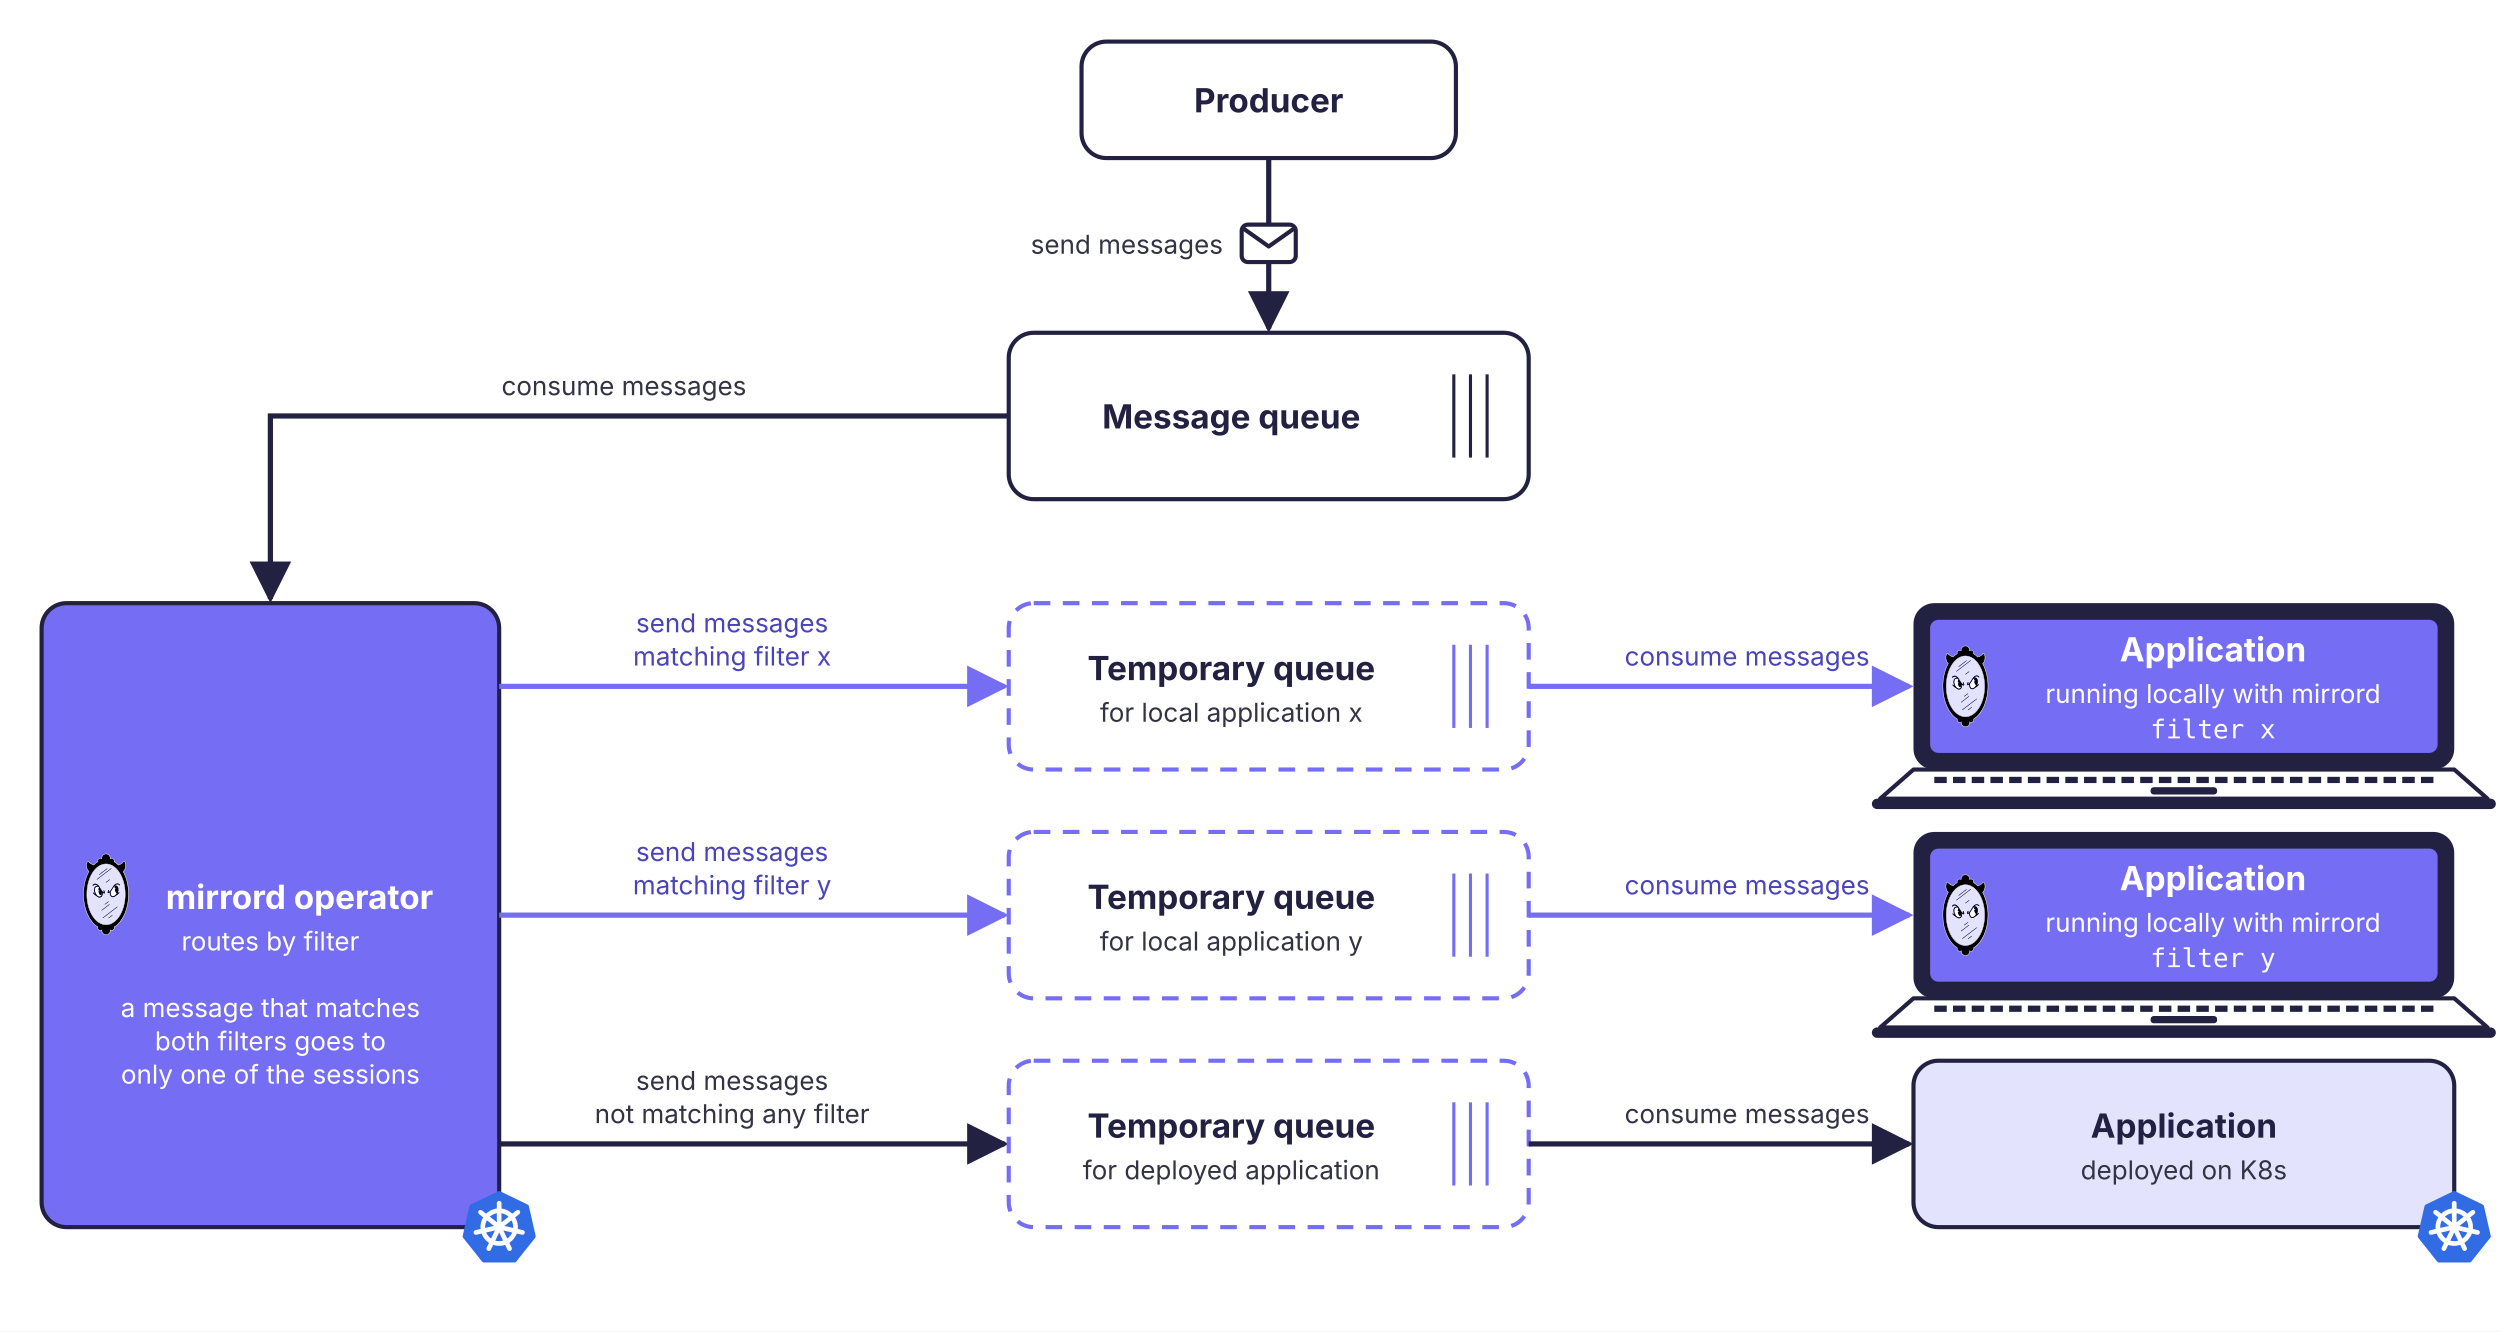
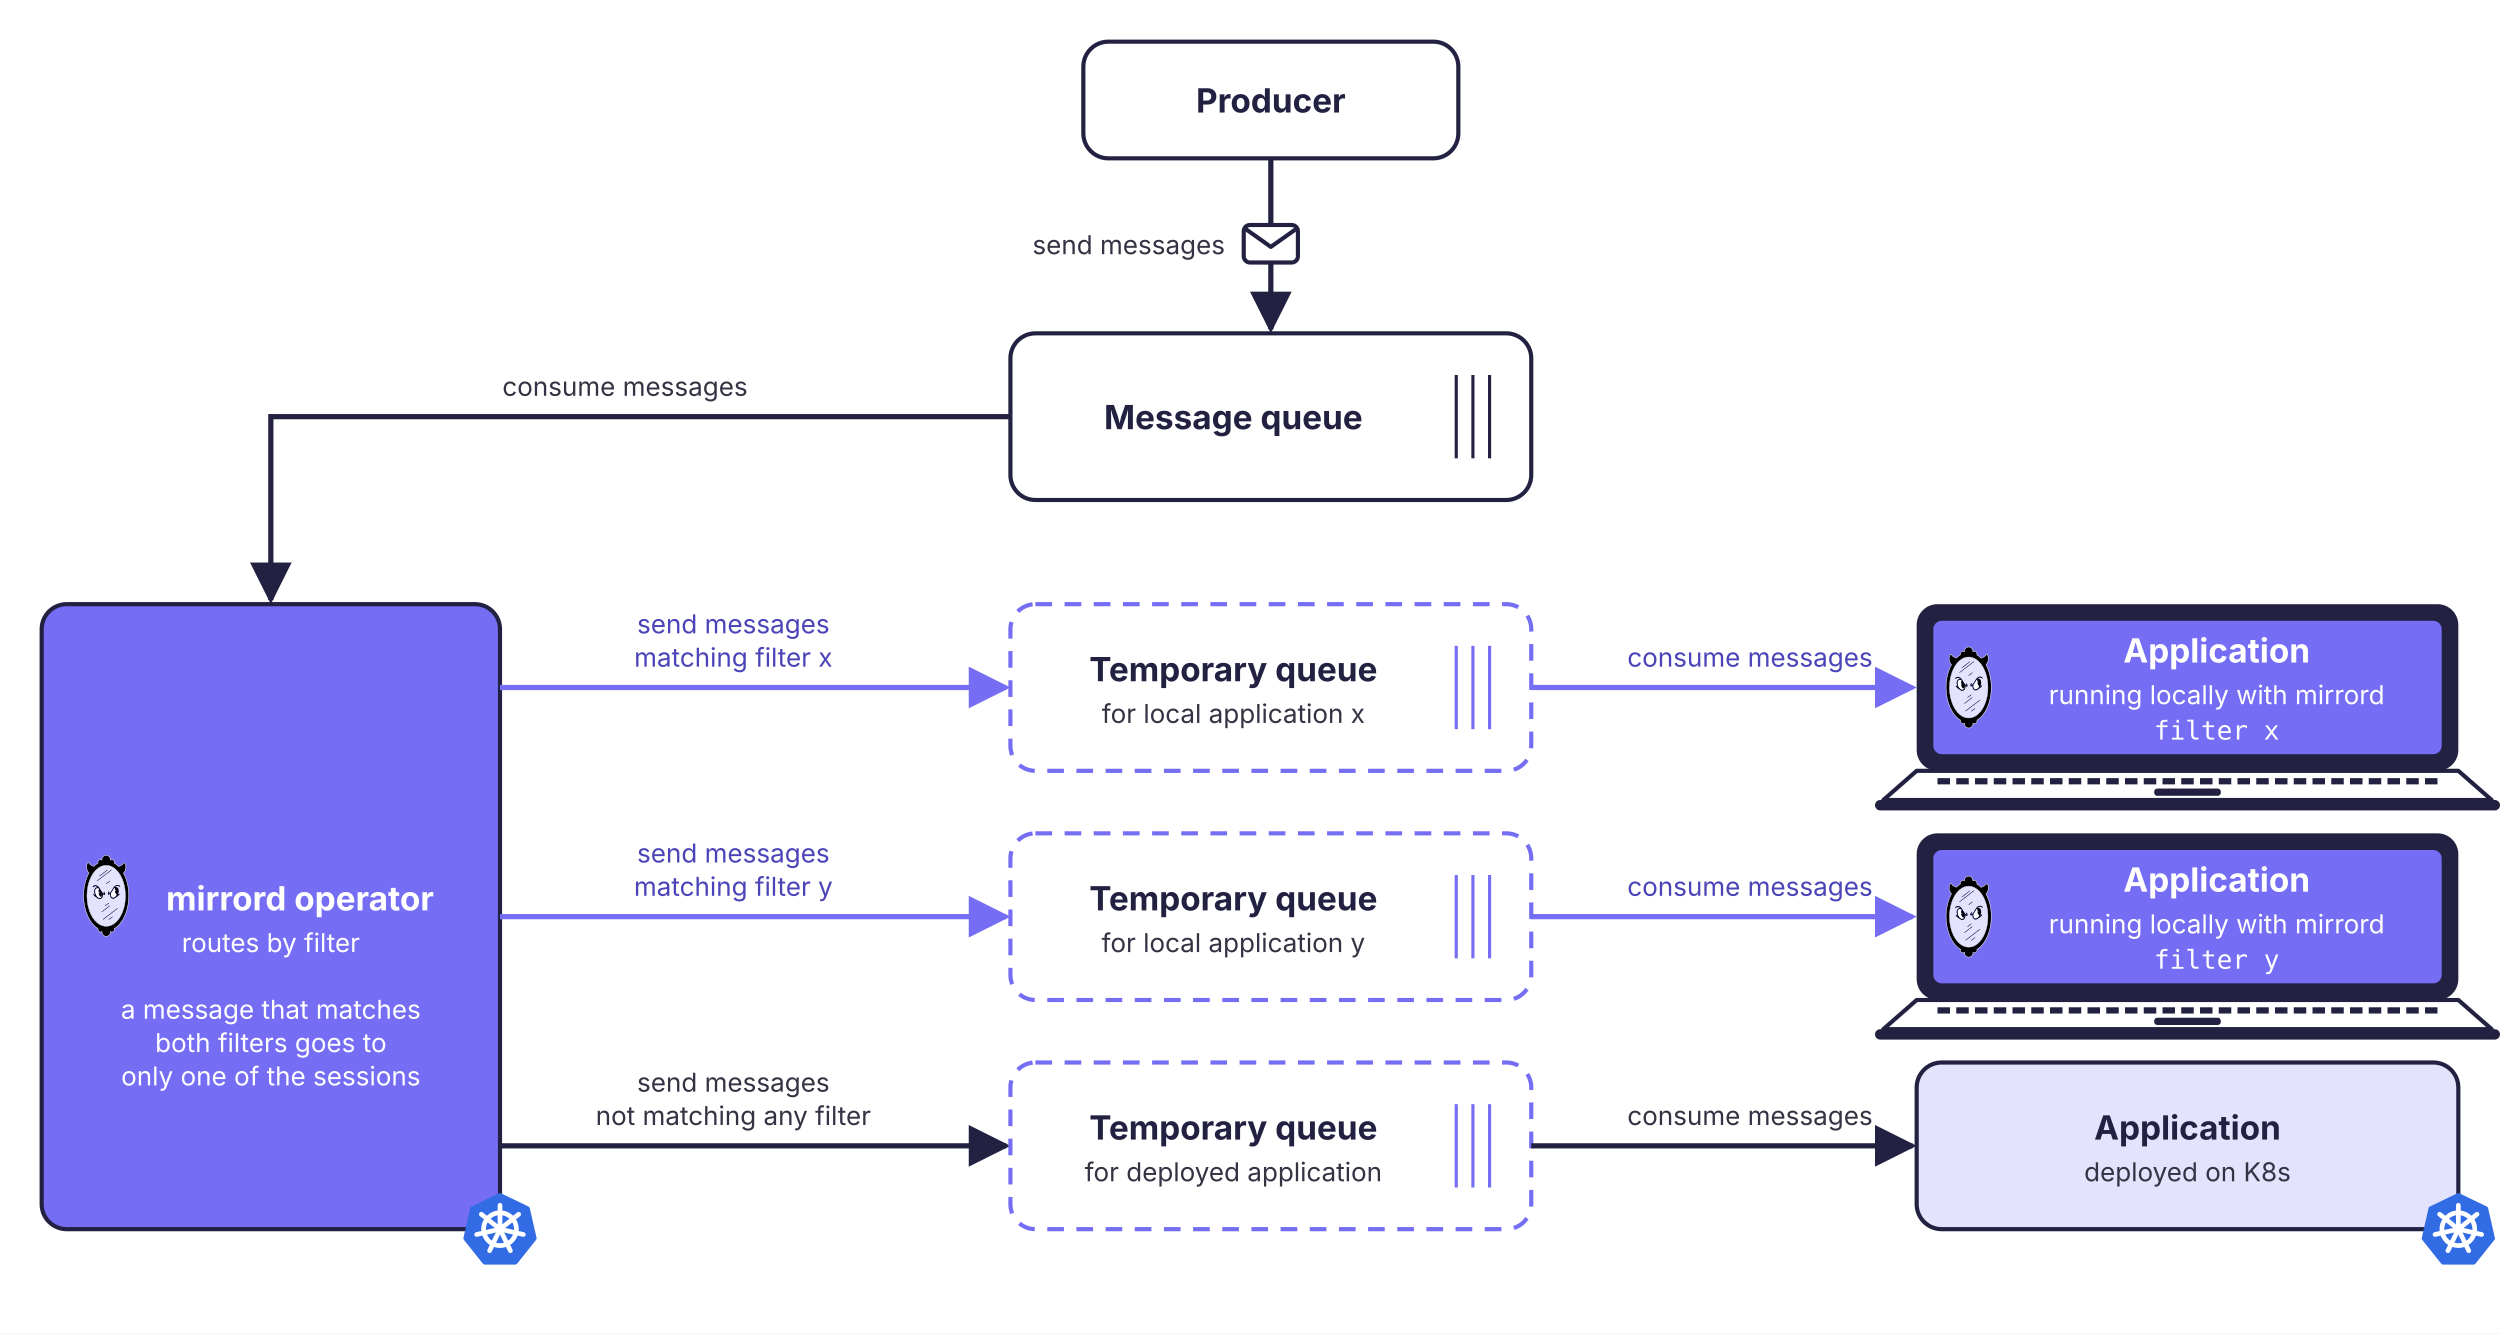
- <svg xmlns="http://www.w3.org/2000/svg" viewBox="0 0 1202 640" width="1202" height="640" font-family="Inter, Helvetica, Arial, sans-serif" role="img" aria-labelledby="t d">
+ <svg xmlns="http://www.w3.org/2000/svg" viewBox="0 0 1200 640" width="1200" height="640" font-family="Inter, Helvetica, Arial, sans-serif" role="img" aria-labelledby="t d">
  <defs>
    <marker id="arrow" viewBox="0 0 10 10" refX="9" refY="5" markerWidth="8" markerHeight="8" orient="auto-start-reverse">
      <path d="M0 0 L10 5 L0 10 z" fill="#232141" />
    </marker>
    <marker id="arrow-purple" viewBox="0 0 10 10" refX="9" refY="5" markerWidth="8" markerHeight="8" orient="auto-start-reverse">
      <path d="M0 0 L10 5 L0 10 z" fill="#756DF3" />
    </marker>
    <symbol id="k8s" viewBox="0 0 32 32">
      <polygon points="16.00,1.60 27.73,7.25 30.62,19.94 22.51,30.11 9.49,30.11 1.38,19.94 4.27,7.25" fill="#326CE5" stroke="#326CE5" stroke-width="2" stroke-linejoin="round" />
      <g fill="none" stroke="#ffffff" stroke-width="2" stroke-linecap="round">
        <circle cx="16" cy="16" r="7" />
        <line x1="16.00" y1="13.40" x2="16.00" y2="5.80" />
        <line x1="18.03" y1="14.38" x2="23.97" y2="9.64" />
        <line x1="18.53" y1="16.58" x2="25.94" y2="18.27" />
        <line x1="17.13" y1="18.34" x2="20.43" y2="25.19" />
        <line x1="14.87" y1="18.34" x2="11.57" y2="25.19" />
        <line x1="13.47" y1="16.58" x2="6.06" y2="18.27" />
        <line x1="13.97" y1="14.38" x2="8.03" y2="9.64" />
      </g>
      <circle cx="16" cy="16" r="2.4" fill="#ffffff" />
    </symbol>
    <symbol id="envelope" viewBox="0 0 28 20">
      <rect x="1" y="1" width="26" height="18" rx="3" fill="#ffffff" stroke="#232141" stroke-width="2" />
      <path d="M2 3 L14 11.5 L26 3" fill="none" stroke="#232141" stroke-width="2" stroke-linejoin="round" />
    </symbol>
    <symbol id="mirrord" viewBox="97 61 391 696">
      <path fill="#ffffff" d="M255.6,387c4.1,19.1-0.9,36.1-12,40.5c-8.2,3.2-17.8,0-26.5-8.2c-0.3-0.6-0.9-0.9-1.5-1.2c0,0,0,0-0.3-0.3 c-5.5-5.6-10.5-13.2-14-22c-4.7-11.5-6.1-23.2-4.4-33.5c1.8-9.4,6.1-16.1,12.8-18.8c5.5-2.3,12.5-1.5,19.3,2.6 c1.5,2.3,2.6,4.4,3.8,6.2c-4.1,2.6-6.4,10.3-6.4,20.3l3.2,1.8l11.1,6.5l-12.5,1.5h-0.9c0.3,1.2,0.3,2.3,0.6,3.5 c3.2,17.9,12,31.1,19,29.7c6.4-1.2,9.6-14.4,7.6-30.2C255.3,386.4,255.6,386.7,255.6,387z" />
      <path fill="#ffffff" d="M384,398.4c-3.2,6.8-7.3,12.3-12,17c0,0,0,0-0.3,0c-0.6,0.3-0.9,0.9-1.2,1.2c-8.7,7.9-18.4,11.5-26.5,8.2 c-11.1-4.7-16-21.4-12-40.5c1.5-1.8,3.2-3.8,4.7-5.6c5-6.5,9-13.2,12.8-20l1.2-2.1c1.2-1.8,2-3.8,3.2-5.6c1.2-2.1,2.6-4.4,4.4-7 c3.5-2.1,6.7-3.2,9.9-3.8c-2,4.7-2.3,10.3-2.3,15.3l3.2,1.8l11.1,6.5l-12.5,1.5h-0.9c0.3,1.2,0.3,2.3,0.6,3.8 C370.5,384.6,377.5,397,384,398.4z" />
      <path fill="#E4E3FD" d="M405,391.7c-1.5-1.2-3.8-0.9-5,0.6c-3.2,4.1-7,7.9-11.1,11.5c1.2-2.3,2.6-5,3.5-7.6 c5.3-12.6,6.7-25.8,4.7-37.3c-2.3-12-8.2-20.6-16.9-24.1c-4.1-1.8-8.8-2.1-13.7-1.2c4.4-4.4,10.2-8.5,17.5-10 c8.2-1.5,16.6,1.5,20.4,7.3c1.2,1.5,3.2,2.1,5,0.9c1.5-1.2,2-3.2,0.9-4.7c-5.5-8.2-16.6-12.3-27.4-10c-11.1,2.1-19.3,9.7-24.2,15.6 c-2,2.3-3.8,5-5.5,7.3c-2,2.9-3.5,5.6-5,8.2c-1.2,2.1-2.3,3.8-3.2,5.6l-1.2,2.1c-3.8,6.5-7.6,13.2-12.3,19.1 c-5.8,7.6-11.7,12.9-18.4,16.7c0.6-5,2-9.7,4.4-14.1c0.9-1.8,0.3-3.8-1.5-4.7c-1.7-0.9-3.8-0.3-4.7,1.5c-2.9,5.6-4.7,11.5-5.3,17.6 c0,0.9-0.3,3.5,1.5,5.6c1.2,1.2,2.3,1.8,4.1,1.8c1.5,0,2.9-0.3,4.4-1.5c2.6-1.5,5.3-3.2,7.9-5.3c-1.7,18.5,5,34.1,17.5,39.3 c2.9,1.2,5.8,1.8,8.8,1.8c8.5,0,17.5-4.4,25.4-12c11.4-6.2,21.6-14.4,29.5-24.7C406.7,395.2,406.4,392.8,405,391.7z M292.1,149.1 c90.1,0,163.6,116.6,163.6,259.6s-73.5,259.6-163.6,259.6c-90.4,0-163.6-116.6-163.6-259.6S201.9,149.1,292.1,149.1z M389.5,517.3 c0.9-0.6,0.9-1.8,0.3-2.3c-0.6-0.9-1.8-0.9-2.3-0.3l-122.5,93.7c-0.9,0.6-0.9,1.8-0.3,2.3c0.3,0.3,0.9,0.6,1.5,0.6 c0.3,0,0.9,0,1.2-0.3L389.5,517.3z M346.9,589c0.9-0.6,0.9-1.8,0.3-2.3c-0.6-0.9-1.8-0.9-2.3-0.3l-31.2,23.2 c-0.9,0.6-0.9,1.8-0.3,2.3c0.3,0.6,0.9,0.9,1.5,0.9c0.3,0,0.6-0.3,0.9-0.3L346.9,589z M338.2,189.1c0.9-0.6,0.9-1.8,0.3-2.3 c-0.6-0.9-1.8-0.9-2.3-0.3l-122.5,93.4c-0.9,0.6-0.9,1.8-0.3,2.3c0.3,0.3,0.9,0.6,1.5,0.6c0.3,0,0.9,0,0.9-0.3L338.2,189.1z M324.4,284.5c0.9-0.6,0.9-1.8,0.3-2.3c-0.6-0.9-1.7-0.9-2.3-0.3l-31.2,22.9c-0.9,0.6-0.9,1.8-0.3,2.3c0.3,0.6,0.9,0.6,1.5,0.6 c0.3,0,0.6,0,0.9-0.3L324.4,284.5z M322.7,495.9c0.9-0.6,0.9-1.8,0.3-2.3c-0.6-0.9-1.8-0.9-2.3-0.3l-66.2,50.8 c-0.9,0.6-0.9,1.8-0.3,2.3c0.3,0.3,0.9,0.6,1.5,0.6c0.3,0,0.6,0,0.9-0.3L322.7,495.9z M314.8,472.4c0.9-0.6,0.9-1.8,0.3-2.3 c-0.6-0.9-1.8-0.9-2.3-0.3L281.6,493c-0.9,0.6-0.9,1.8-0.3,2.3c0.3,0.6,0.9,0.9,1.5,0.9c0.3,0,0.9-0.3,0.9-0.3L314.8,472.4z M302.3,190.5c0.9-0.6,0.9-1.8,0.3-2.3c-0.6-0.9-1.7-0.9-2.3-0.3L234,239c-0.9,0.6-0.9,1.8-0.3,2.3c0.3,0.3,0.9,0.6,1.5,0.6 c0.3,0,0.9,0,1.2-0.3L302.3,190.5z M280.1,399.6c1.8-2.1,1.5-4.7,1.5-5.6c-0.6-6.2-2.3-12.3-5-17.9c-0.9-1.8-2.9-2.3-4.7-1.5 c-1.8,0.9-2.3,2.9-1.5,4.7c2.3,4.4,3.8,9.4,4.4,14.1c-6.4-3.8-12.5-9.4-18.4-16.7c-4.7-6.2-8.8-12.9-12.3-19.1l-1.5-2.3 c-1.2-1.8-2-3.8-3.2-5.6c-1.5-2.3-2.9-5.3-5-8.2c0,0,0,0,0-0.3c-1.5-2.3-3.5-5-5.5-7.3c-5-5.9-13.1-13.2-24.2-15.6 c-10.8-2.1-21.9,2.1-27.4,10c-1.2,1.5-0.6,3.8,0.9,4.7c1.5,1.2,3.8,0.6,4.7-0.9c4.1-5.9,12.5-8.8,20.4-7.3 c7.3,1.5,13.1,5.9,17.5,10c-4.7-0.9-9.3-0.3-13.7,1.2c-8.8,3.5-14.6,12-16.9,24.1c-2,11.5-0.3,24.7,4.7,37.3 c1.2,2.6,2.3,5.3,3.5,7.6c-4.1-3.5-7.9-7.3-11.1-11.5c-1.2-1.5-3.5-1.8-5-0.6c-1.5,1.2-1.8,3.5-0.6,5c8.2,10,18.4,18.5,29.5,24.7 c7.9,7.6,16.9,11.7,25.7,11.7c2.9,0,6.1-0.6,8.8-1.8c12.5-5.3,19-20.6,17.5-39.3c2.6,2.1,5,3.8,7.9,5.3c1.5,0.9,2.9,1.2,4.4,1.2 C277.8,401.4,279.2,400.8,280.1,399.6z" />
      <path d="M439.4,215.2c29.5,54,45.5,122.4,45.5,193.8c0,123.6-49,234.9-122.8,279.2c0.6,2.1,1.2,4.4,1.2,6.8 c0,12.3-10.2,22.6-22.5,22.6c-4.4,0-8.8-1.2-12.3-3.5c0.3,1.2,0.3,2.6,0.3,3.8c0,20.3-16.3,36.7-36.5,36.7s-36.5-16.4-36.5-36.7 c0-1.2,0-2.6,0.3-3.8c-3.5,2.3-7.9,3.5-12.3,3.5c-12.3,0-22.5-10-22.5-22.6c0-2.3,0.3-4.7,1.2-6.8C148.6,643.6,99.3,532.3,99.3,409 c0-71.9,16.3-140.9,46.4-195.3c-1.5-0.9-2.3-2.1-3.5-3.2c-9.9-11.2-15.5-26.4-16.9-42.6c-0.6-11.5,0.9-23.2,5-33.8 c0.6-1.8,2.6-6.8,7.6-7.3c5.3-0.6,8.5,3.8,11.4,7.9c1.2,1.5,2.3,2.9,2.9,3.8c5.5,5.3,12.5,9.7,21.6,13.8c4.4,2.1,9,3.8,13.4,5.3 c11.1-11.2,22.8-20.6,35-27.9c-0.6-2.3-1.2-4.4-1.2-6.8c0-12.3,10.2-22.6,22.5-22.6c4.4,0,8.8,1.2,12.3,3.5c0-1.2-0.3-2.6-0.3-3.8 c0-20.3,16.3-36.7,36.5-36.7c20.1,0,36.5,16.4,36.5,36.7c0,1.2,0,2.6-0.3,3.8c3.5-2.3,7.9-3.5,12.3-3.5c12.5,0,22.5,10.3,22.5,22.6 c0,2.3-0.3,4.7-1.2,6.8c12.5,7.6,24.8,17.3,36.2,29.1c4.7-1.5,9-3.2,13.7-5.3c9-4.1,16-8.5,21.6-13.8c0.9-0.9,2-2.3,2.9-3.8 c2.9-4.1,6.1-8.5,11.4-7.9c5,0.6,7,5.6,7.6,7.3c4.1,10.6,5.5,22.3,4.7,33.8c-1.2,15.9-7,31.4-16.9,42.6 C442.3,212.6,441.1,214,439.4,215.2z M455.7,409c0-143.3-73.5-259.6-163.6-259.6c-90.4,0-163.6,116.6-163.6,259.6 c0,143,73.5,259.6,163.6,259.6C382.5,668.6,455.7,552,455.7,409z" />
      <path fill="#ffffff" d="M292.4,756.6c-21.2,0-38.5-17.4-38.5-38.7c0-0.1,0-0.2,0-0.3c-3,1.3-6.5,2-10,2c-13.5,0-24.5-11-24.5-24.6 c0-2.2,0.2-4.2,0.7-5.9c-36.1-22.2-66.8-60.3-88.9-110.2C109,528.5,97.3,469.7,97.3,409c0-71.5,16.3-140.6,45.8-194.7 c-0.6-0.5-1.1-1-1.5-1.5c-0.3-0.3-0.5-0.6-0.8-0.8l-0.1-0.1c-9.7-10.9-15.9-26.4-17.4-43.7c-0.6-12.5,1.1-24.4,5.1-34.7 c0.8-2.3,3.2-7.9,9.2-8.6c6.5-0.7,10.4,4.7,13.2,8.7c1.1,1.4,2.2,2.8,2.9,3.7c5.3,5,11.9,9.2,20.9,13.3c3.5,1.7,7.6,3.3,12.1,4.8 c10.7-10.7,21.9-19.6,33.2-26.5c-0.5-1.9-0.9-3.7-0.9-5.8c0-13.3,11.2-24.6,24.5-24.6c3.5,0,6.9,0.7,10,2c0-0.1,0-0.2,0-0.3 c0-21.3,17.3-38.7,38.5-38.7c21.2,0,38.5,17.4,38.5,38.7c0,0.1,0,0.2,0,0.3c3-1.3,6.5-2,10-2c13.5,0,24.5,11,24.5,24.6 c0,2.2-0.2,4.2-0.7,5.9c12.2,7.6,23.8,16.9,34.3,27.6c3.7-1.2,7.6-2.7,12.3-4.8c9-4.1,15.7-8.4,21-13.4c0.7-0.7,1.8-2,2.6-3.4 l0.1-0.1c2.8-4,6.7-9.5,13.2-8.8c6,0.7,8.5,6.3,9.3,8.7c4,10.4,5.7,22.4,4.8,34.5c-1.2,16.6-7.5,32.4-17.2,43.5c-0.4,1-1.3,2-2.4,3 c29,53.9,44.9,122.4,44.9,193.3c0,60.9-11.7,119.7-33.9,170.2c-22,49.9-52.6,87.9-88.6,110c0.5,1.9,0.8,3.8,0.8,5.8 c0,13.3-11.2,24.6-24.5,24.6c-3.5,0-6.9-0.7-10-2c0,0.1,0,0.2,0,0.3C330.8,739.2,313.6,756.6,292.4,756.6z M259.4,709.5l-1.2,5 c-0.2,0.9-0.2,2.3-0.2,3.3c0,19.1,15.5,34.7,34.5,34.7s34.5-15.6,34.5-34.7c0-1.1,0-2.4-0.2-3.3l-1.2-5l4.3,2.9 c3.1,2.1,7,3.2,11.1,3.2c11.1,0,20.5-9.4,20.5-20.6c0-2.1-0.5-4.2-1.1-6.2l-0.4-1.5l1.3-0.8c72.9-43.8,121.8-155.3,121.8-277.5 c0-70.8-16.1-139.3-45.3-192.8l-0.9-1.6l1.5-1c1.6-1.1,2.3-2.2,2.4-2.5l0.1-0.4l0.3-0.3c9.3-10.4,15.2-25.5,16.4-41.4 c0.9-11.6-0.7-22.9-4.5-32.9c-0.6-1.7-2.3-5.6-6-6.1c-3.8-0.4-6.3,2.6-9.5,7c-0.9,1.5-2.1,3-3.2,4.1c-5.7,5.4-12.7,9.9-22.2,14.2 c-5.4,2.4-9.7,4-13.9,5.4l-1.2,0.4l-0.9-0.9c-10.9-11.3-23-21-35.8-28.8l-1.5-0.9l0.7-1.6c0.7-1.6,1-3.5,1-6 c0-11.4-9.2-20.6-20.5-20.6c-4.1,0-8.1,1.1-11.1,3.2l-4.3,2.9l1.2-5c0.2-0.9,0.2-2.3,0.2-3.3c0-19.1-15.5-34.7-34.5-34.7 c-19,0-34.5,15.6-34.5,34.7c0,0.5,0.1,1.1,0.1,1.7c0.1,0.7,0.2,1.4,0.2,2.1v3.8l-3.1-2.1c-3.1-2.1-7-3.2-11.1-3.2 c-11.1,0-20.5,9.4-20.5,20.6c0,1.9,0.4,3.6,0.9,5.6l0.5,2.1l-1.3,0.8c-11.8,7.1-23.5,16.4-34.6,27.6l-0.9,0.9l-1.2-0.4 c-5.1-1.7-9.7-3.5-13.6-5.4c-9.5-4.3-16.5-8.8-22.1-14.2l-0.2-0.2l-0.1-0.2c-0.5-0.8-1.7-2.2-2.8-3.6l-0.1-0.1 c-3.1-4.4-5.7-7.5-9.5-7.1c-3.7,0.4-5.4,4.3-5.9,6c-3.8,9.8-5.5,21.2-4.9,33c1.5,16.4,7.3,31.1,16.4,41.3c0.3,0.3,0.6,0.6,0.9,0.9 c0.7,0.8,1.4,1.5,2.2,2l1.6,1l-0.9,1.7c-29.7,53.8-46.1,122.8-46.1,194.3c0,121.9,49.2,233.4,122.4,277.5l1.5,0.9l-0.7,1.6 c-0.7,1.6-1,3.5-1,6c0,11.4,9.2,20.6,20.5,20.6c4.1,0,8.1-1.1,11.1-3.2L259.4,709.5z M292.1,670.6c-91.3,0-165.6-117.3-165.6-261.6 s74.3-261.6,165.6-261.6c91.3,0,165.6,117.3,165.6,261.6S383.4,670.6,292.1,670.6z M292.1,151.4c-89.1,0-161.6,115.5-161.6,257.6 c0,68.8,16.9,133.5,47.7,182.3c30.6,48.5,71,75.2,113.9,75.2c89.1,0,161.6-115.5,161.6-257.6C453.7,267,381.2,151.4,292.1,151.4z" />
      <path d="M344.9,586.3c0.9-0.6,1.7-0.3,2.3,0.3c0.6,0.9,0.3,1.8-0.3,2.3l-31.2,23.2c-0.3,0.3-0.6,0.3-0.9,0.3 c-0.6,0-1.2-0.3-1.5-0.9c-0.6-0.9-0.3-1.8,0.3-2.3L344.9,586.3z" />
      <path d="M372,415.5c4.4-4.4,8.5-10.3,12-17c-6.4-1.8-13.4-13.8-16.3-29.7c-0.3-1.2-0.6-2.3-0.6-3.8h0.9l12.5-1.5l-11.1-6.5 l-3.2-1.8c0-5,0.3-10.6,2.3-15.3c-3.2,0.6-6.7,1.8-9.9,3.8c-1.8,2.3-3.2,5-4.4,7c-1.2,2.1-2.3,3.8-3.2,5.6l-1.2,2.1 c-3.8,6.5-7.9,13.5-12.8,20c-1.5,2.1-3.2,3.8-4.7,5.6c-4.1,19.1,0.9,35.8,12,40.5c8.2,3.2,17.8-0.3,26.5-8.2 C370.8,416.3,371.4,415.8,372,415.5z M410.5,326.8c1.2,1.5,0.9,3.8-0.9,4.7c-1.5,1.2-3.8,0.9-5-0.9c-4.1-5.9-12.5-8.8-20.4-7.3 c-7.3,1.5-13.1,5.9-17.5,10c4.7-0.9,9.3-0.3,13.7,1.2c8.8,3.5,14.9,12,16.9,24.1c2,11.5,0.3,24.7-4.7,37.3 c-1.2,2.6-2.3,5.3-3.5,7.6c4.1-3.5,7.9-7.3,11.1-11.5c1.2-1.5,3.5-1.8,5-0.6c1.5,1.2,1.7,3.5,0.6,5c-8.2,10.3-18.4,18.5-29.5,24.7 c-7.9,7.6-16.9,12-25.4,12c-3.2,0-6.1-0.6-8.8-1.8c-12.5-5.3-19-20.6-17.5-39.3c-2.6,2.1-5.3,3.8-7.9,5.3c-1.5,0.9-3.2,1.5-4.4,1.5 c-1.5,0-2.9-0.6-4.1-1.8c-1.7-2.1-1.5-4.7-1.5-5.6c0.6-6.2,2.3-12,5.3-17.6c0.9-1.8,2.9-2.3,4.7-1.5c1.8,0.9,2.3,2.9,1.5,4.7 c-2.3,4.4-3.8,9.4-4.4,14.1c6.4-3.8,12.5-9.4,18.4-16.7c4.7-6.2,8.8-12.6,12.3-19.1l1.2-2.1c1.2-2.1,2.3-3.8,3.2-5.6 c1.5-2.3,2.9-5.3,5-8.2c1.8-2.3,3.5-5,5.5-7.3c5-5.9,13.4-13.2,24.2-15.6C393.9,314.5,405,318.6,410.5,326.8z" />
      <path d="M324.4,284.5l-31.5,23.2c-0.3,0.3-0.6,0.3-0.9,0.3c-0.6,0-1.2-0.3-1.5-0.6c-0.6-0.9-0.3-1.8,0.3-2.3l31.2-23.2 c0.9-0.6,1.7-0.3,2.3,0.3C325.6,282.7,325.3,283.9,324.4,284.5z" />
      <path d="M312.8,469.5c0.9-0.6,1.8-0.3,2.3,0.3c0.6,0.9,0.3,1.8-0.3,2.3l-31.2,23.2c-0.3,0.3-0.6,0.3-0.9,0.3 c-0.6,0-1.2-0.3-1.5-0.9c-0.6-0.9-0.3-1.8,0.3-2.3L312.8,469.5z" />
      <path d="M387.5,514.7c0.9-0.6,1.8-0.3,2.3,0.3c0.6,0.9,0.3,1.8-0.3,2.3L267,611c-0.3,0.3-0.6,0.3-1.2,0.3c-0.6,0-1.2-0.3-1.5-0.6 c-0.6-0.9-0.6-1.8,0.3-2.3L387.5,514.7z" />
      <path d="M320.7,493c0.9-0.6,1.8-0.3,2.3,0.3c0.6,0.9,0.6,1.8-0.3,2.3l-66.2,51.1c-0.3,0.3-0.6,0.3-0.9,0.3c-0.6,0-1.2-0.3-1.5-0.6 c-0.6-0.9-0.6-1.8,0.3-2.3L320.7,493z" />
      <path d="M300.2,187.9c0.9-0.6,1.7-0.3,2.3,0.3c0.6,0.9,0.6,1.8-0.3,2.3l-65.9,51.1c-0.3,0.3-0.6,0.3-1.2,0.3 c-0.6,0-0.9-0.3-1.5-0.6c-0.6-0.9-0.3-1.8,0.3-2.3L300.2,187.9z" />
      <path d="M213.6,279.8l122.5-93.7c0.6-0.6,1.8-0.3,2.3,0.3c0.6,0.9,0.3,1.8-0.3,2.3l-122.5,93.7c-0.3,0.3-0.6,0.3-0.9,0.3 c-0.6,0-1.2-0.3-1.5-0.6C212.7,281.6,212.7,280.4,213.6,279.8z" />
      <path d="M243.9,427.5c11.1-4.4,16-21.4,12-40.5c-0.3-0.3-0.6-0.6-0.9-0.9c2,15.9-1.2,29.1-7.6,30.2c-7.3,1.5-15.8-12-19-29.7 c-0.3-1.2-0.3-2.3-0.6-3.5h0.9l12.5-1.5l-11.1-6.5l-3.2-1.8c0-10,2.3-17.6,6.4-20.3c-1.2-2.1-2.3-4.1-3.8-6.2 c-7-4.1-13.7-5-19.3-2.6c-6.4,2.6-11.1,9.4-12.8,18.8c-1.8,10-0.3,22,4.4,33.5c3.5,8.8,8.5,16.4,14,22c0,0,0.3,0,0.3,0.3 c0.6,0.3,1.2,0.9,1.5,1.2C225.9,427.2,235.8,430.7,243.9,427.5z M204.9,319.1c11.1,2.1,19.3,9.7,24.2,15.6c2,2.3,3.8,5,5.5,7.3 c0,0,0,0,0,0.3c2,2.9,3.5,5.6,5,8.2c1.2,1.8,2,3.5,3.2,5.6l1.5,2.3c3.8,6.5,7.6,12.9,12.3,19.1c5.8,7.3,11.7,12.9,18.4,16.7 c-0.6-5-2-9.7-4.4-14.1c-0.9-1.8-0.3-3.8,1.5-4.7c1.8-0.9,3.8-0.3,4.7,1.5c2.9,5.6,4.7,11.5,5,17.9c0,0.9,0.3,3.5-1.5,5.6 c-1.2,1.2-2.6,1.8-4.1,1.8c-1.5,0-2.9-0.6-4.4-1.2c-2.6-1.5-5.3-3.2-7.9-5.3c1.7,18.5-5,34.1-17.5,39.3c-2.9,1.2-5.8,1.8-8.8,1.8 c-8.5,0-17.5-4.4-25.7-11.7c-11.4-6.2-21.6-14.7-29.5-24.7c-1.2-1.5-0.9-3.8,0.6-5c1.5-1.2,3.8-0.9,5,0.6c3.2,4.1,7,7.9,11.1,11.5 c-1.2-2.3-2.6-5-3.5-7.6c-5-12.6-6.7-25.8-4.7-37.3c2-12,8.2-20.6,16.9-24.1c4.1-1.8,8.8-2.1,13.7-1.2c-4.4-4.4-10.2-8.8-17.5-10 c-8.2-1.5-16.6,1.5-20.4,7.3c-1.2,1.5-3.2,2.1-4.7,0.9c-1.5-1.2-2-3.2-0.9-4.7C183,320.9,194.1,317.1,204.9,319.1z" />
    </symbol>
  </defs>
-   <rect x="0" y="0" width="1202" height="640" fill="#ffffff" />
+   <rect x="0" y="0" width="1200" height="640" fill="#ffffff" />
  <rect x="520" y="20" width="180" height="56" rx="12" fill="#ffffff" stroke="#232141" stroke-width="2" />
  <text x="610" y="54" font-size="16" font-weight="700" fill="#232141" text-anchor="middle">Producer</text>
  <line x1="610" y1="76" x2="610" y2="158" stroke="#232141" stroke-width="2.5" marker-end="url(#arrow)" />
  <text x="588" y="122" font-size="12.5" fill="#333344" text-anchor="end">send messages</text>
  <use href="#envelope" x="596" y="107" width="28" height="20" />
  <rect x="485" y="160" width="250" height="80" rx="12" fill="#ffffff" stroke="#232141" stroke-width="2" />
  <line x1="699" y1="180" x2="699" y2="220" stroke="#232141" stroke-width="1.5" />
  <line x1="707" y1="180" x2="707" y2="220" stroke="#232141" stroke-width="1.5" />
  <line x1="715" y1="180" x2="715" y2="220" stroke="#232141" stroke-width="1.5" />
  <text x="592" y="206" font-size="16" font-weight="700" fill="#232141" text-anchor="middle">Message queue</text>
  <polyline points="485,200 130,200 130,288" fill="none" stroke="#232141" stroke-width="2.5" marker-end="url(#arrow)" />
  <text x="300" y="190" font-size="12.5" fill="#333344" text-anchor="middle">consume messages</text>
  <rect x="20" y="290" width="220" height="300" rx="12" fill="#756DF3" stroke="#232141" stroke-width="2" />
  <use href="#mirrord" x="40" y="410" width="22" height="40" />
  <text x="144" y="437" font-size="16" font-weight="700" fill="#ffffff" text-anchor="middle">mirrord operator</text>
  <text x="130" y="457" font-size="12.5" fill="#ffffff" text-anchor="middle">routes by filter</text>
  <text x="130" y="489" font-size="12.5" fill="#ffffff" text-anchor="middle">a message that matches</text>
  <text x="130" y="505" font-size="12.5" fill="#ffffff" text-anchor="middle">both filters goes to</text>
  <text x="130" y="521" font-size="12.5" fill="#ffffff" text-anchor="middle">only one of the sessions</text>
  <line x1="240" y1="330" x2="483" y2="330" stroke="#756DF3" stroke-width="2.5" marker-end="url(#arrow-purple)" />
  <text x="352" y="304" font-size="12.5" fill="#4a44b8" text-anchor="middle">send messages</text>
  <text x="352" y="320" font-size="12.5" fill="#4a44b8" text-anchor="middle">matching filter x</text>
  <rect x="485" y="290" width="250" height="80" rx="12" fill="#ffffff" stroke="#756DF3" stroke-width="2" stroke-dasharray="8 6" />
  <line x1="699" y1="310" x2="699" y2="350" stroke="#756DF3" stroke-width="1.5" />
  <line x1="707" y1="310" x2="707" y2="350" stroke="#756DF3" stroke-width="1.5" />
  <line x1="715" y1="310" x2="715" y2="350" stroke="#756DF3" stroke-width="1.5" />
  <text x="592" y="327" font-size="16" font-weight="700" fill="#232141" text-anchor="middle">Temporary queue</text>
  <text x="592" y="347" font-size="12.5" fill="#333344" text-anchor="middle">for local application x</text>
  <line x1="735" y1="330" x2="918" y2="330" stroke="#756DF3" stroke-width="2.5" marker-end="url(#arrow-purple)" />
  <text x="840" y="320" font-size="12.5" fill="#4a44b8" text-anchor="middle">consume messages</text>
  <rect x="920" y="290" width="260" height="80" rx="10" fill="#232141" />
  <rect x="928" y="298" width="244" height="64" rx="4" fill="#756DF3" />
  <path d="M920 370 H1180 L1196 384 H904 Z" fill="#ffffff" stroke="#232141" stroke-width="2" stroke-linejoin="round" />
  <line x1="930" y1="375" x2="1170" y2="375" stroke="#232141" stroke-width="3" stroke-dasharray="6 3" />
  <rect x="1034" y="378.5" width="32" height="3.5" rx="1.5" fill="#232141" />
  <rect x="900" y="384" width="300" height="5" rx="2.5" fill="#232141" />
  <use href="#mirrord" x="934" y="310" width="22" height="40" />
  <text x="1064" y="318" font-size="16" font-weight="700" fill="#ffffff" text-anchor="middle">Application</text>
  <text x="1064" y="338" font-size="12.5" fill="#ffffff" text-anchor="middle">running locally with mirrord</text>
  <text x="1064" y="355" font-size="12.5" font-family="Menlo, Consolas, monospace" fill="#ffffff" text-anchor="middle">filter x</text>
  <line x1="240" y1="440" x2="483" y2="440" stroke="#756DF3" stroke-width="2.5" marker-end="url(#arrow-purple)" />
  <text x="352" y="414" font-size="12.5" fill="#4a44b8" text-anchor="middle">send messages</text>
  <text x="352" y="430" font-size="12.5" fill="#4a44b8" text-anchor="middle">matching filter y</text>
  <rect x="485" y="400" width="250" height="80" rx="12" fill="#ffffff" stroke="#756DF3" stroke-width="2" stroke-dasharray="8 6" />
  <line x1="699" y1="420" x2="699" y2="460" stroke="#756DF3" stroke-width="1.5" />
  <line x1="707" y1="420" x2="707" y2="460" stroke="#756DF3" stroke-width="1.5" />
  <line x1="715" y1="420" x2="715" y2="460" stroke="#756DF3" stroke-width="1.5" />
  <text x="592" y="437" font-size="16" font-weight="700" fill="#232141" text-anchor="middle">Temporary queue</text>
  <text x="592" y="457" font-size="12.5" fill="#333344" text-anchor="middle">for local application y</text>
  <line x1="735" y1="440" x2="918" y2="440" stroke="#756DF3" stroke-width="2.5" marker-end="url(#arrow-purple)" />
  <text x="840" y="430" font-size="12.5" fill="#4a44b8" text-anchor="middle">consume messages</text>
  <rect x="920" y="400" width="260" height="80" rx="10" fill="#232141" />
  <rect x="928" y="408" width="244" height="64" rx="4" fill="#756DF3" />
  <path d="M920 480 H1180 L1196 494 H904 Z" fill="#ffffff" stroke="#232141" stroke-width="2" stroke-linejoin="round" />
  <line x1="930" y1="485" x2="1170" y2="485" stroke="#232141" stroke-width="3" stroke-dasharray="6 3" />
  <rect x="1034" y="488.5" width="32" height="3.5" rx="1.5" fill="#232141" />
  <rect x="900" y="494" width="300" height="5" rx="2.5" fill="#232141" />
  <use href="#mirrord" x="934" y="420" width="22" height="40" />
  <text x="1064" y="428" font-size="16" font-weight="700" fill="#ffffff" text-anchor="middle">Application</text>
  <text x="1064" y="448" font-size="12.5" fill="#ffffff" text-anchor="middle">running locally with mirrord</text>
  <text x="1064" y="465" font-size="12.5" font-family="Menlo, Consolas, monospace" fill="#ffffff" text-anchor="middle">filter y</text>
  <line x1="240" y1="550" x2="483" y2="550" stroke="#232141" stroke-width="2.5" marker-end="url(#arrow)" />
  <text x="352" y="524" font-size="12.5" fill="#333344" text-anchor="middle">send messages</text>
  <text x="352" y="540" font-size="12.5" fill="#333344" text-anchor="middle">not matching any filter</text>
  <rect x="485" y="510" width="250" height="80" rx="12" fill="#ffffff" stroke="#756DF3" stroke-width="2" stroke-dasharray="8 6" />
  <line x1="699" y1="530" x2="699" y2="570" stroke="#756DF3" stroke-width="1.5" />
  <line x1="707" y1="530" x2="707" y2="570" stroke="#756DF3" stroke-width="1.5" />
  <line x1="715" y1="530" x2="715" y2="570" stroke="#756DF3" stroke-width="1.5" />
  <text x="592" y="547" font-size="16" font-weight="700" fill="#232141" text-anchor="middle">Temporary queue</text>
  <text x="592" y="567" font-size="12.5" fill="#333344" text-anchor="middle">for deployed application</text>
  <line x1="735" y1="550" x2="918" y2="550" stroke="#232141" stroke-width="2.5" marker-end="url(#arrow)" />
  <text x="840" y="540" font-size="12.5" fill="#333344" text-anchor="middle">consume messages</text>
  <rect x="920" y="510" width="260" height="80" rx="12" fill="#E4E3FD" stroke="#232141" stroke-width="2" />
  <text x="1050" y="547" font-size="16" font-weight="700" fill="#232141" text-anchor="middle">Application</text>
  <text x="1050" y="567" font-size="12.5" fill="#333344" text-anchor="middle">deployed on K8s</text>
  <use href="#k8s" x="222" y="572" width="36" height="36" />
  <use href="#k8s" x="1162" y="572" width="36" height="36" />
</svg>
